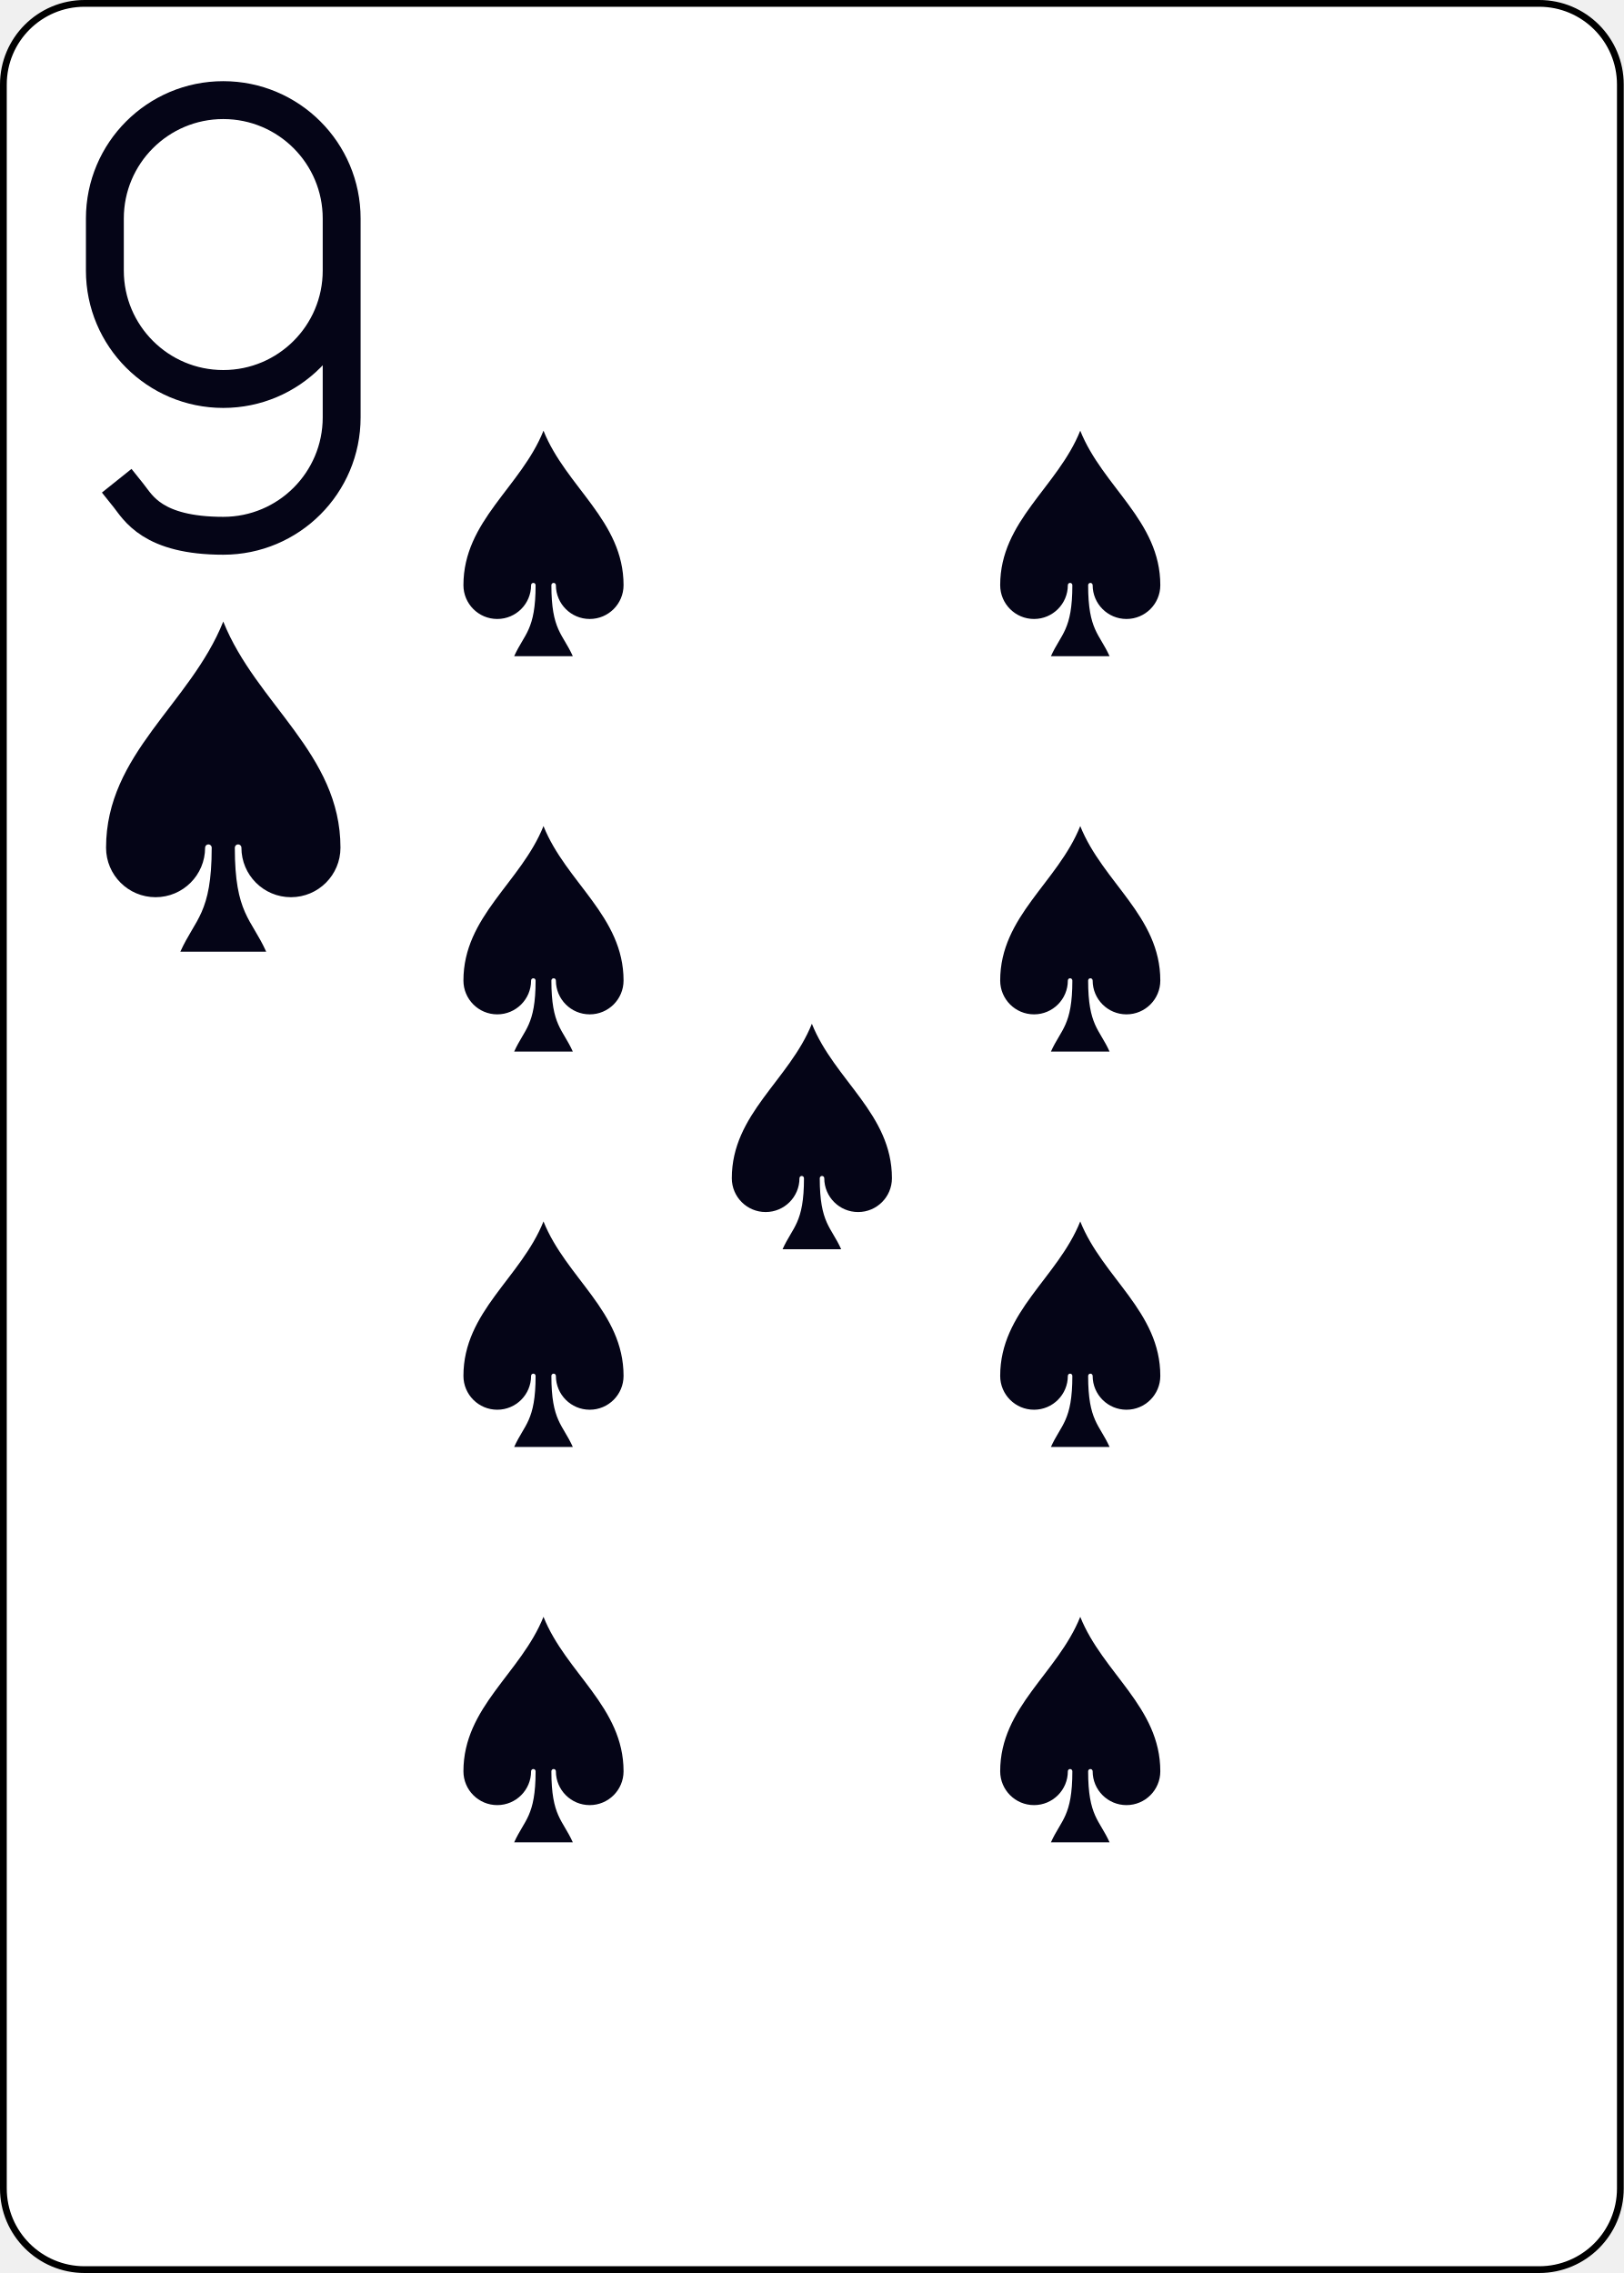
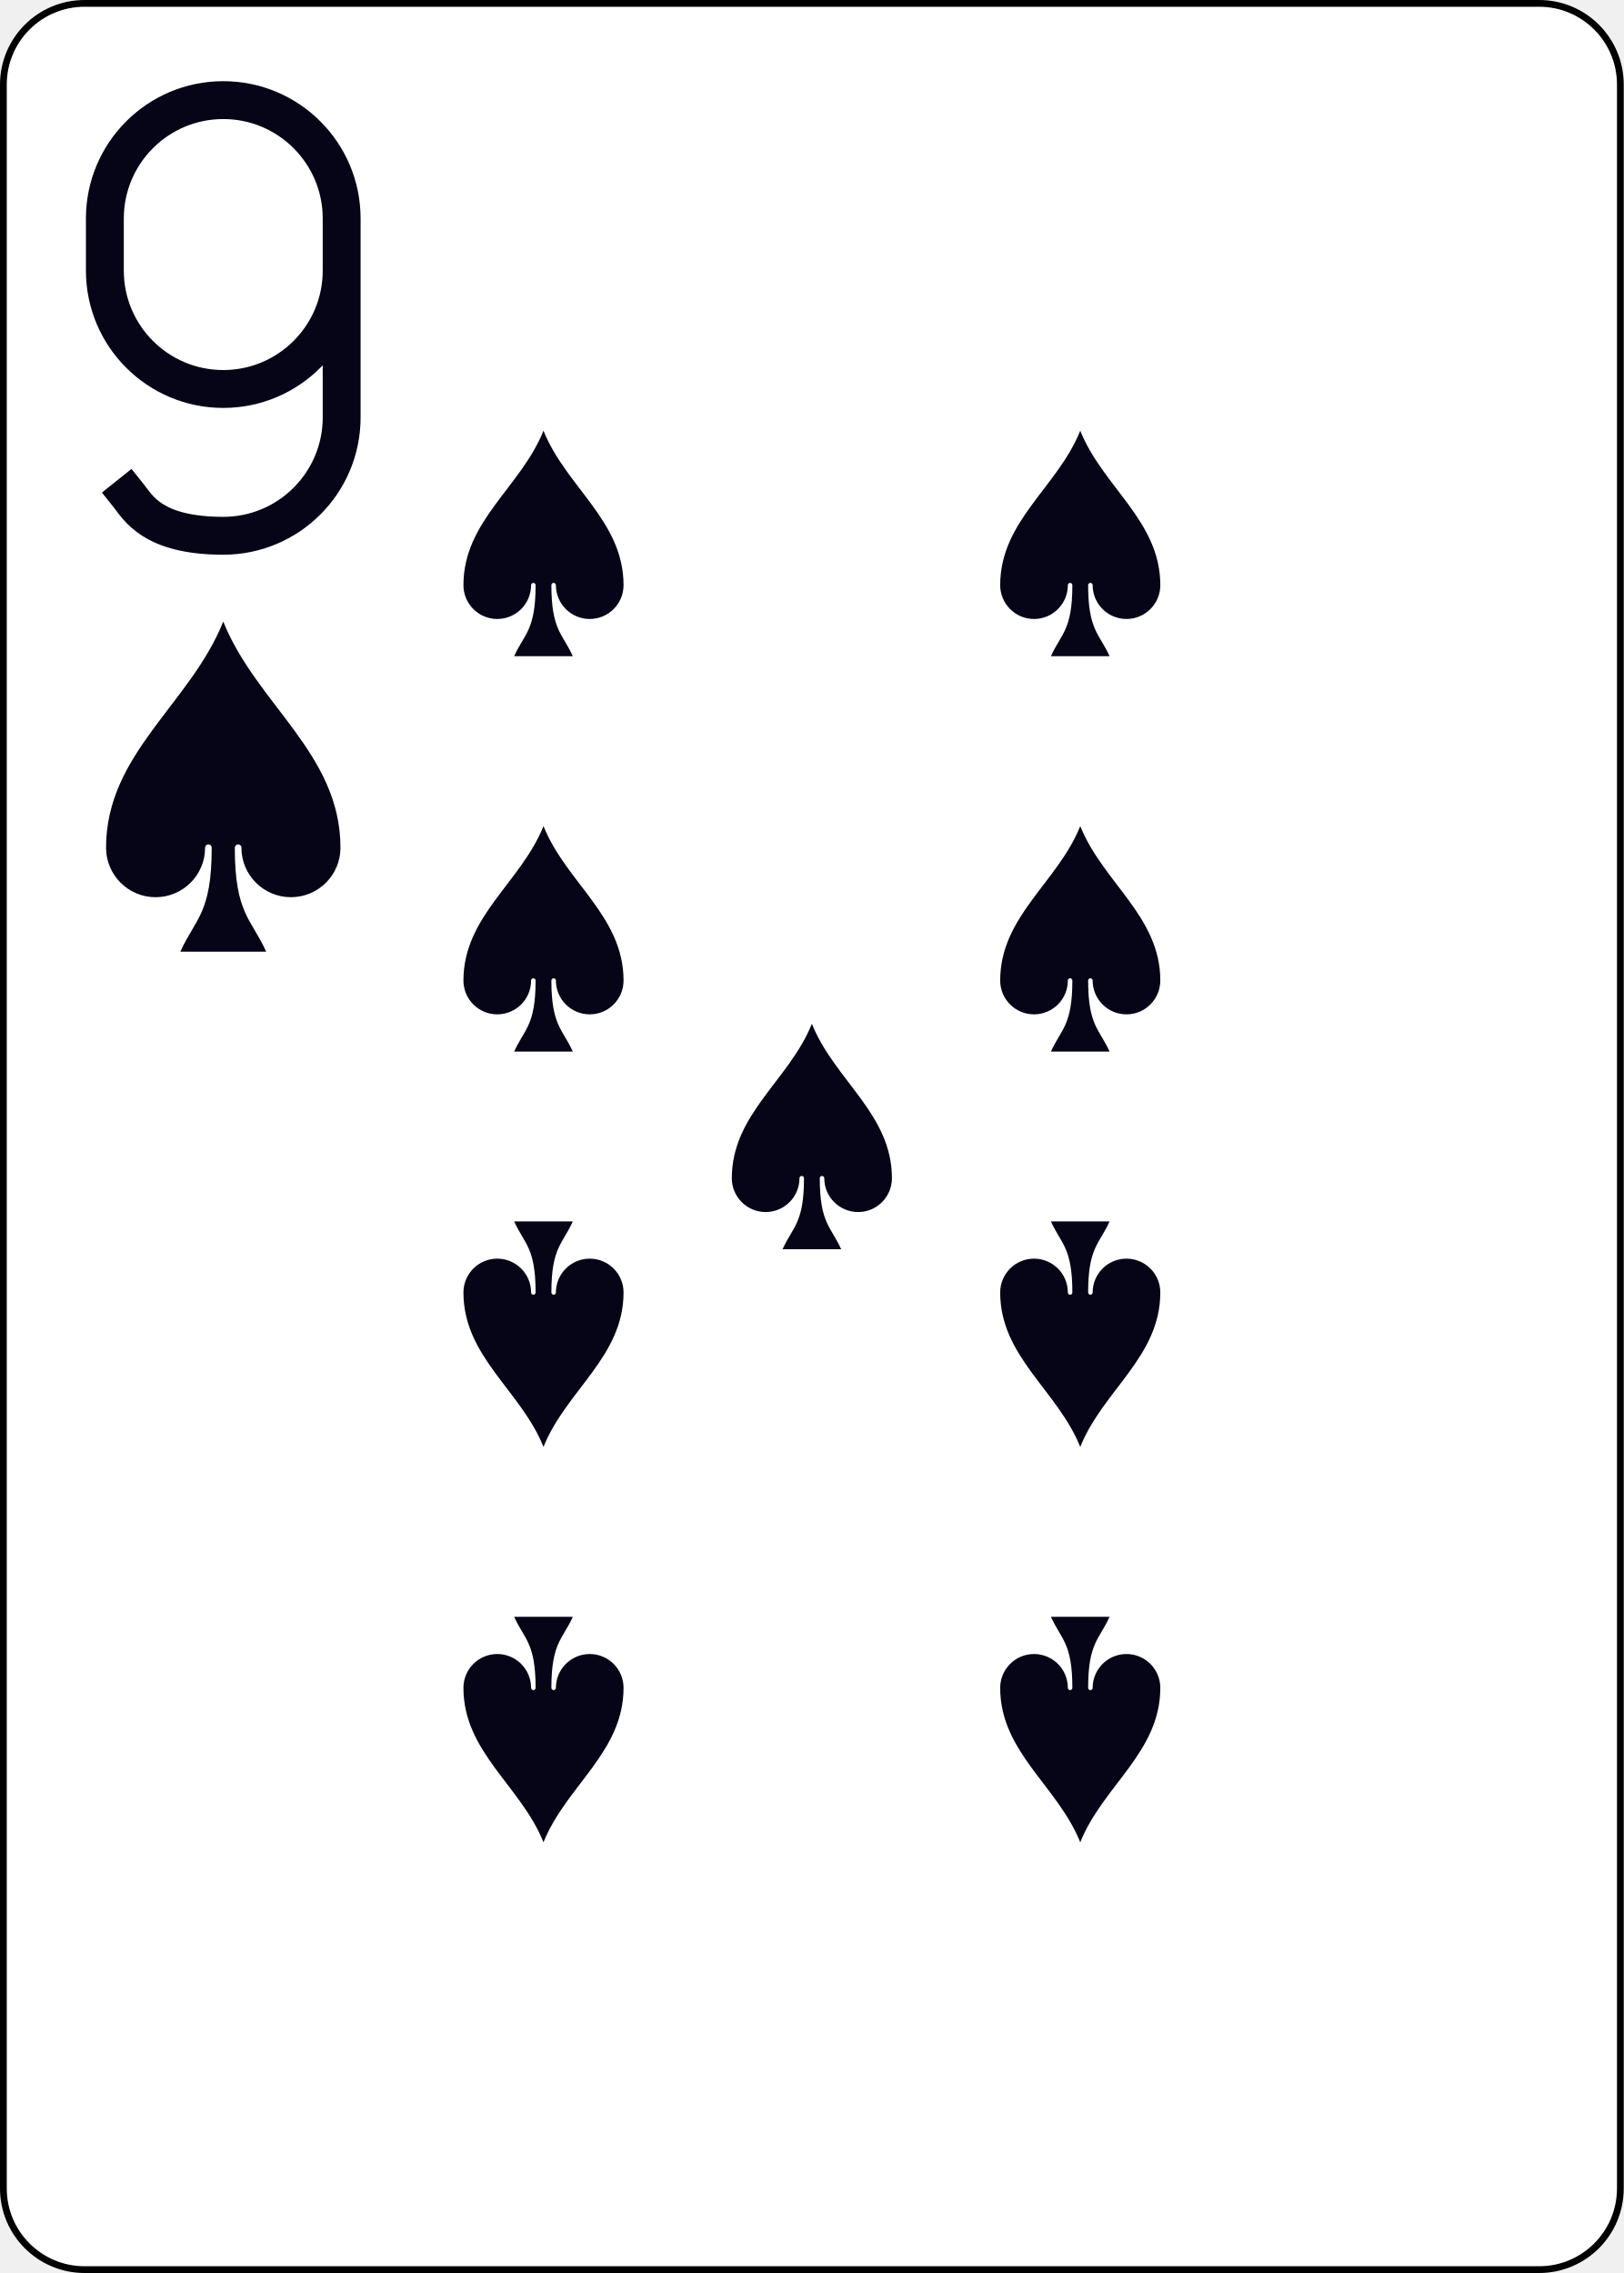
<svg xmlns="http://www.w3.org/2000/svg" xmlns:xlink="http://www.w3.org/1999/xlink" class="card" face="9S" height="3.5in" preserveAspectRatio="none" viewBox="-120 -168 240 336" width="2.5in">
  <symbol id="SS9" viewBox="-600 -600 1200 1200" preserveAspectRatio="xMinYMid">
    <path d="M0 -500C100 -250 355 -100 355 185A150 150 0 0 1 55 185A10 10 0 0 0 35 185C35 385 85 400 130 500L-130 500C-85 400 -35 385 -35 185A10 10 0 0 0 -55 185A150 150 0 0 1 -355 185C-355 -100 -100 -250 0 -500Z" fill="#050517" />
  </symbol>
  <symbol id="VS9" viewBox="-500 -500 1000 1000" preserveAspectRatio="xMinYMid">
    <path d="M250 -100A250 250 0 0 1 -250 -100L-250 -210A250 250 0 0 1 250 -210L250 210A250 250 0 0 1 0 460C-150 460 -180 400 -200 375" stroke="#050517" stroke-width="80" stroke-linecap="square" stroke-miterlimit="1.5" fill="none" />
  </symbol>
  <rect width="239" height="335" x="-119.5" y="-167.5" rx="12" ry="12" fill="white" stroke="black" />
  <use xlink:href="#VS9" height="70" x="-122" y="-156" />
  <use xlink:href="#SS9" height="58.558" x="-116.279" y="-81" />
  <use xlink:href="#SS9" height="40" x="-59.668" y="-107.668" />
  <use xlink:href="#SS9" height="40" x="19.668" y="-107.668" />
  <use xlink:href="#SS9" height="40" x="-59.668" y="-49.222" />
  <use xlink:href="#SS9" height="40" x="19.668" y="-49.222" />
  <use xlink:href="#SS9" height="40" x="-20" y="-20" />
-   <use xlink:href="#SS9" height="40" x="-59.668" y="67.668" />
-   <use xlink:href="#SS9" height="40" x="19.668" y="67.668" />
-   <use xlink:href="#SS9" height="40" x="-59.668" y="9.222" />
-   <use xlink:href="#SS9" height="40" x="19.668" y="9.222" />
+   <g transform="rotate(180)">
+     <use xlink:href="#SS9" height="40" x="-59.668" y="-107.668" />
+     <use xlink:href="#SS9" height="40" x="19.668" y="-107.668" />
+     <use xlink:href="#SS9" height="40" x="-59.668" y="-49.222" />
+     <use xlink:href="#SS9" height="40" x="19.668" y="-49.222" />
+   </g>
</svg>
